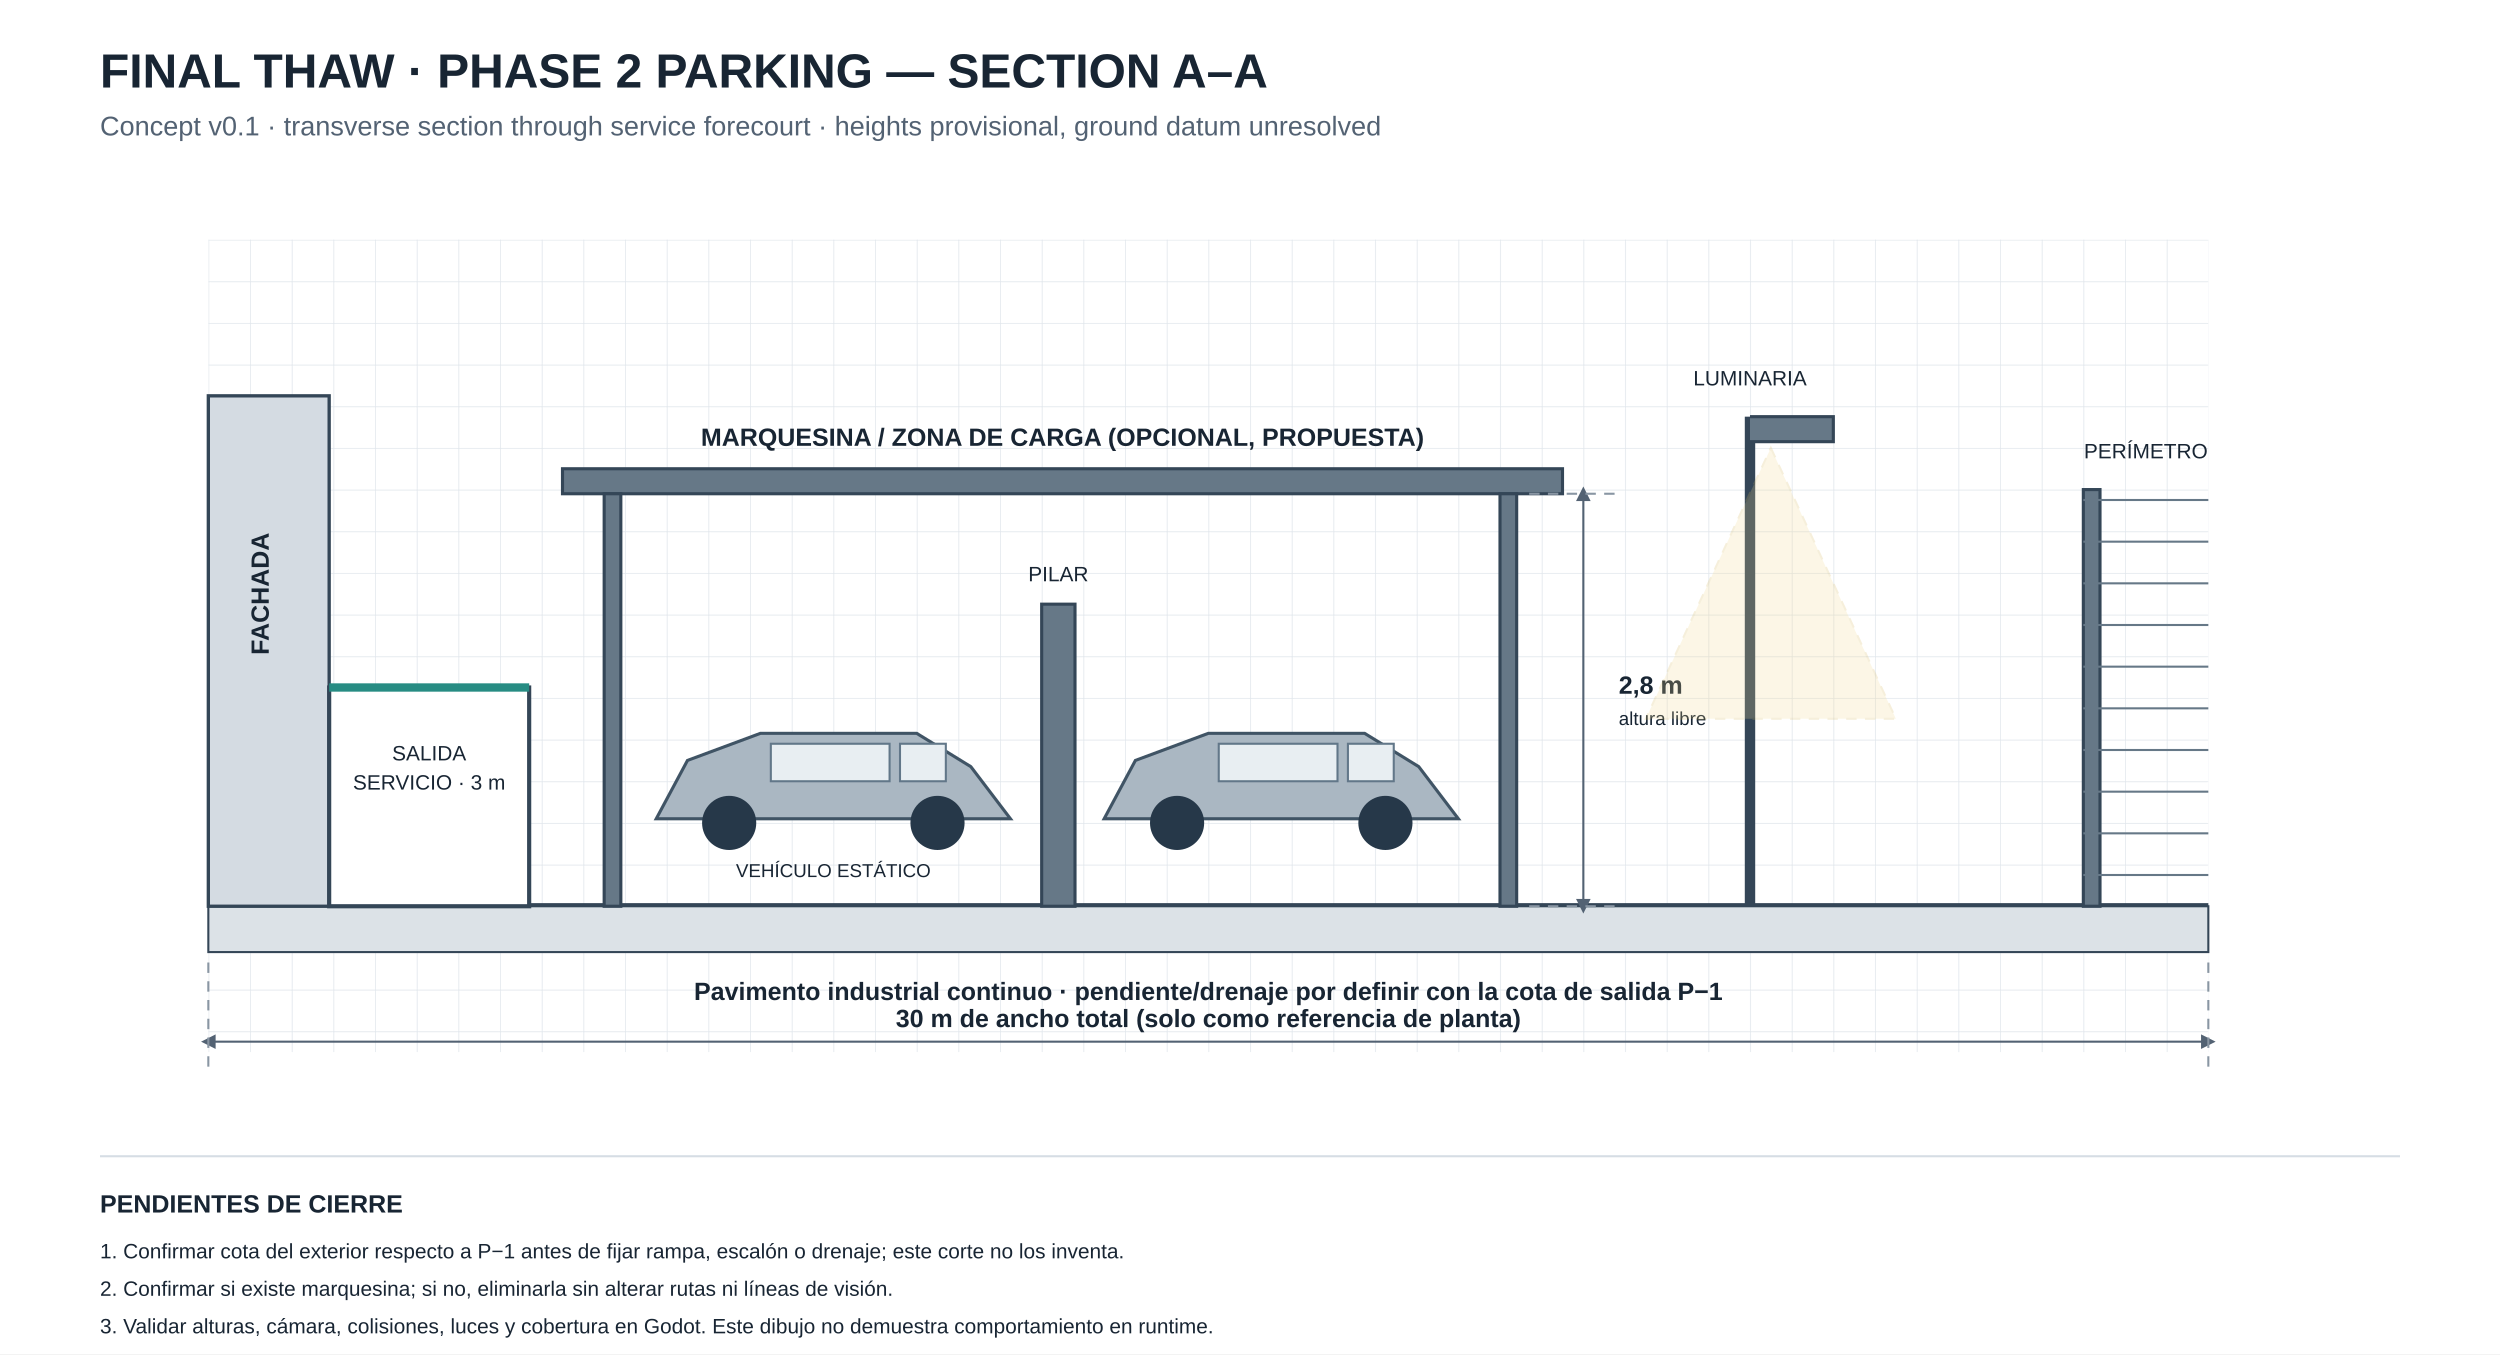
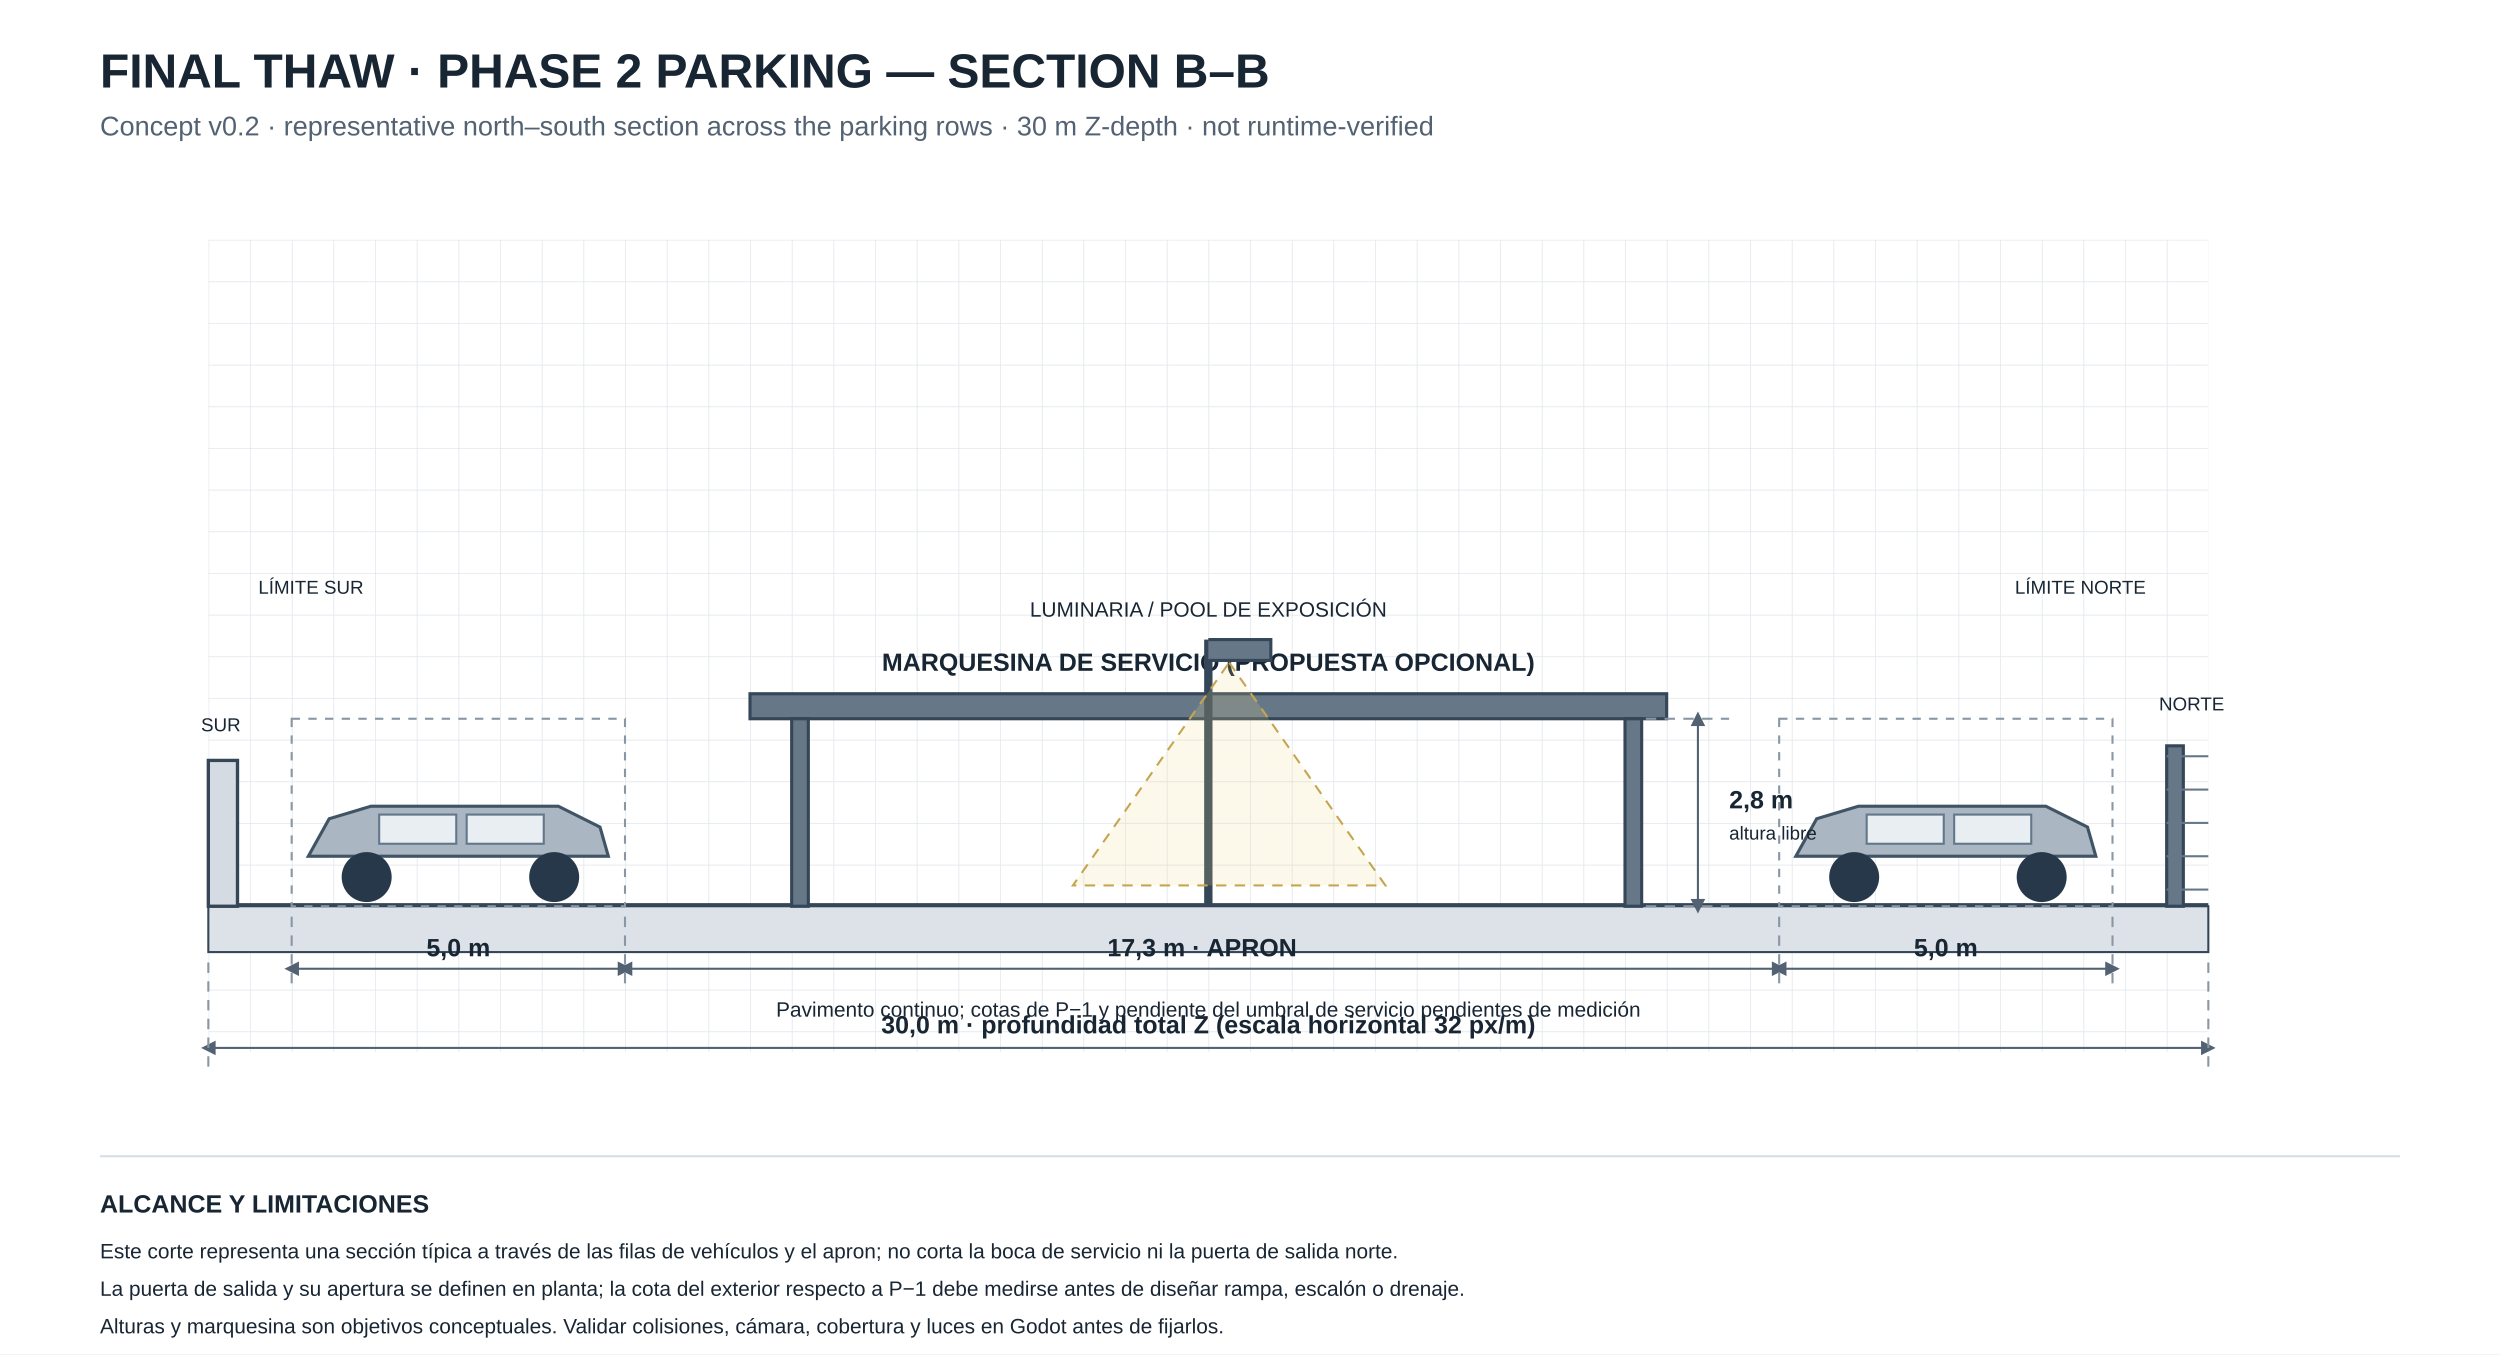
<svg xmlns="http://www.w3.org/2000/svg" width="1200" height="650" viewBox="0 0 1200 650">
  <defs>
    <pattern id="grid" width="20" height="20" patternUnits="userSpaceOnUse">
      <path d="M20 0H0V20" fill="none" stroke="#e1e6eb" stroke-width=".7" />
    </pattern>
    <marker id="dim" markerWidth="7" markerHeight="7" refX="3.5" refY="3.5" orient="auto-start-reverse">
      <path d="M0,0 L7,3.5 L0,7 Z" fill="#536273" />
    </marker>
    <style>
      text{font-family:Arial,Helvetica,sans-serif;fill:#182533}
      .title{font-size:23px;font-weight:700}
      .sub{font-size:13px;fill:#536273}
      .label{font-size:12px;font-weight:600}
      .small{font-size:10px}
      .tiny{font-size:9px}
      .concrete{fill:#d4dbe2;stroke:#344657;stroke-width:1.6}
      .metal{fill:#667887;stroke:#344657;stroke-width:1.5}
      .car{fill:#aab7c2;stroke:#405465;stroke-width:1.5}
      .glass{fill:#e8eef2;stroke:#627789;stroke-width:1}
      .dim{stroke:#536273;stroke-width:1;marker-start:url(#dim);marker-end:url(#dim)}
      .guide{stroke:#8996a3;stroke-width:1;stroke-dasharray:5 4}
    </style>
  </defs>
  <rect width="1200" height="650" fill="#fff" />
-   <text x="48" y="42" class="title">FINAL THAW · PHASE 2 PARKING — SECTION A–A</text>
-   <text x="48" y="65" class="sub">Concept v0.1 · transverse section through service forecourt · heights provisional, ground datum unresolved</text>
+   <text x="48" y="42" class="title">FINAL THAW · PHASE 2 PARKING — SECTION B–B</text>
+   <text x="48" y="65" class="sub">Concept v0.2 · representative north–south section across the parking rows · 30 m Z-depth · not runtime-verified</text>
  <g transform="translate(100 115)">
    <rect width="960" height="390" fill="url(#grid)" />
    <line x1="0" y1="320" x2="960" y2="320" stroke="#344657" stroke-width="3" />
    <rect x="0" y="320" width="960" height="22" fill="#dce2e7" stroke="#344657" stroke-width="1" />
-     <text x="480" y="365" class="label" text-anchor="middle">Pavimento industrial continuo · pendiente/drenaje por definir con la cota de salida P−1</text>
-     <rect x="0" y="75" width="58" height="245" class="concrete" />
-     <rect x="58" y="215" width="96" height="105" fill="#ffffff" stroke="#344657" stroke-width="2" />
-     <line x1="58" y1="215" x2="154" y2="215" stroke="#278c83" stroke-width="4" />
-     <text x="29" y="170" class="label" text-anchor="middle" transform="rotate(-90 29 170)">FACHADA</text>
-     <text x="106" y="250" class="small" text-anchor="middle">SALIDA</text>
-     <text x="106" y="264" class="small" text-anchor="middle">SERVICIO · 3 m</text>
-     <rect x="170" y="110" width="480" height="12" class="metal" />
-     <rect x="190" y="122" width="8" height="198" class="metal" />
-     <rect x="620" y="122" width="8" height="198" class="metal" />
-     <text x="410" y="99" class="label" text-anchor="middle">MARQUESINA / ZONA DE CARGA (OPCIONAL, PROPUESTA)</text>
-     <line x1="660" y1="122" x2="660" y2="320" class="dim" />
-     <line x1="634" y1="122" x2="675" y2="122" class="guide" />
-     <line x1="634" y1="320" x2="675" y2="320" class="guide" />
-     <text x="677" y="218" class="label">2,8 m</text>
-     <text x="677" y="233" class="tiny">altura libre</text>
-     <path d="M215 278 L230 250 L265 237 L340 237 L366 253 L385 278 Z" class="car" />
-     <rect x="270" y="242" width="57" height="18" class="glass" />
-     <rect x="332" y="242" width="22" height="18" class="glass" />
-     <circle cx="250" cy="280" r="13" fill="#263849" />
-     <circle cx="350" cy="280" r="13" fill="#263849" />
-     <text x="300" y="306" class="tiny" text-anchor="middle">VEHÍCULO ESTÁTICO</text>
-     <path d="M430 278 L445 250 L480 237 L555 237 L581 253 L600 278 Z" class="car" />
-     <rect x="485" y="242" width="57" height="18" class="glass" />
-     <rect x="547" y="242" width="22" height="18" class="glass" />
-     <circle cx="465" cy="280" r="13" fill="#263849" />
-     <circle cx="565" cy="280" r="13" fill="#263849" />
-     <rect x="400" y="175" width="16" height="145" class="metal" />
-     <text x="408" y="164" class="small" text-anchor="middle">PILAR</text>
-     <line x1="740" y1="320" x2="740" y2="85" stroke="#344657" stroke-width="5" />
-     <path d="M740 85 h40 v12 h-40" class="metal" />
-     <path d="M750 100 L810 230 L690 230 Z" fill="#f0d88b" opacity=".22" stroke="#d5b65d" stroke-dasharray="5 4" />
-     <text x="740" y="70" class="small" text-anchor="middle">LUMINARIA</text>
-     <rect x="900" y="120" width="8" height="200" class="metal" />
-     <path d="M900 125 H960 M900 145 H960 M900 165 H960 M900 185 H960 M900 205 H960 M900 225 H960 M900 245 H960 M900 265 H960 M900 285 H960 M900 305 H960" stroke="#667887" stroke-width="1" />
-     <text x="930" y="105" class="small" text-anchor="middle">PERÍMETRO</text>
-     <line x1="0" y1="385" x2="960" y2="385" class="dim" />
+     <text x="480" y="373" class="small" text-anchor="middle">Pavimento continuo; cotas de P−1 y pendiente del umbral de servicio pendientes de medición</text>
+     <rect x="0" y="250" width="14" height="70" class="concrete" />
+     <text x="6" y="236" class="tiny" text-anchor="middle">SUR</text>
+     <rect x="940" y="243" width="8" height="77" class="metal" />
+     <path d="M940 248H960 M940 264H960 M940 280H960 M940 296H960 M940 312H960" stroke="#667887" stroke-width="1" />
+     <text x="952" y="226" class="tiny" text-anchor="middle">NORTE</text>
+     <rect x="40" y="230" width="160" height="90" fill="none" stroke="#8996a3" stroke-dasharray="4 4" />
+     <rect x="754" y="230" width="160" height="90" fill="none" stroke="#8996a3" stroke-dasharray="4 4" />
+     <path d="M48 296 L58 278 L78 272 L168 272 L188 282 L192 296 Z" class="car" />
+     <rect x="82" y="276" width="37" height="14" class="glass" />
+     <rect x="124" y="276" width="37" height="14" class="glass" />
+     <circle cx="76" cy="306" r="12" fill="#263849" />
+     <circle cx="166" cy="306" r="12" fill="#263849" />
+     <path d="M762 296 L772 278 L792 272 L882 272 L902 282 L906 296 Z" class="car" />
+     <rect x="796" y="276" width="37" height="14" class="glass" />
+     <rect x="838" y="276" width="37" height="14" class="glass" />
+     <circle cx="790" cy="306" r="12" fill="#263849" />
+     <circle cx="880" cy="306" r="12" fill="#263849" />
+     <rect x="260" y="218" width="440" height="12" class="metal" />
+     <rect x="280" y="230" width="8" height="90" class="metal" />
+     <rect x="680" y="230" width="8" height="90" class="metal" />
+     <text x="480" y="207" class="label" text-anchor="middle">MARQUESINA DE SERVICIO (PROPUESTA OPCIONAL)</text>
+     <line x1="715" y1="230" x2="715" y2="320" class="dim" />
+     <line x1="690" y1="230" x2="730" y2="230" class="guide" />
+     <line x1="690" y1="320" x2="730" y2="320" class="guide" />
+     <text x="730" y="273" class="label">2,8 m</text>
+     <text x="730" y="288" class="tiny">altura libre</text>
+     <line x1="480" y1="320" x2="480" y2="192" stroke="#344657" stroke-width="4" />
+     <path d="M480 192H510V202H480" class="metal" />
+     <path d="M490 203L565 310L415 310Z" fill="#f0d88b" fill-opacity=".18" stroke="#c5a54f" stroke-dasharray="5 4" />
+     <text x="480" y="181" class="small" text-anchor="middle">LUMINARIA / POOL DE EXPOSICIÓN</text>
+     <line x1="40" y1="350" x2="200" y2="350" class="dim" />
+     <line x1="40" y1="325" x2="40" y2="357" class="guide" />
+     <line x1="200" y1="325" x2="200" y2="357" class="guide" />
+     <text x="120" y="344" class="label" text-anchor="middle">5,0 m</text>
+     <line x1="200" y1="350" x2="754" y2="350" class="dim" />
+     <line x1="754" y1="325" x2="754" y2="357" class="guide" />
+     <text x="477" y="344" class="label" text-anchor="middle">17,3 m · APRON</text>
+     <line x1="754" y1="350" x2="914" y2="350" class="dim" />
+     <line x1="914" y1="325" x2="914" y2="357" class="guide" />
+     <text x="834" y="344" class="label" text-anchor="middle">5,0 m</text>
+     <line x1="0" y1="388" x2="960" y2="388" class="dim" />
    <line x1="0" y1="347" x2="0" y2="398" class="guide" />
    <line x1="960" y1="347" x2="960" y2="398" class="guide" />
-     <text x="480" y="378" class="label" text-anchor="middle">30 m de ancho total (solo como referencia de planta)</text>
+     <text x="480" y="381" class="label" text-anchor="middle">30,0 m · profundidad total Z (escala horizontal 32 px/m)</text>
+     <text x="24" y="170" class="tiny">LÍMITE SUR</text>
+     <text x="930" y="170" class="tiny" text-anchor="end">LÍMITE NORTE</text>
  </g>
  <line x1="48" y1="555" x2="1152" y2="555" stroke="#d6dde4" />
-   <text x="48" y="582" class="label">PENDIENTES DE CIERRE</text>
-   <text x="48" y="604" class="small">1. Confirmar cota del exterior respecto a P−1 antes de fijar rampa, escalón o drenaje; este corte no los inventa.</text>
-   <text x="48" y="622" class="small">2. Confirmar si existe marquesina; si no, eliminarla sin alterar rutas ni líneas de visión.</text>
-   <text x="48" y="640" class="small">3. Validar alturas, cámara, colisiones, luces y cobertura en Godot. Este dibujo no demuestra comportamiento en runtime.</text>
+   <text x="48" y="582" class="label">ALCANCE Y LIMITACIONES</text>
+   <text x="48" y="604" class="small">Este corte representa una sección típica a través de las filas de vehículos y el apron; no corta la boca de servicio ni la puerta de salida norte.</text>
+   <text x="48" y="622" class="small">La puerta de salida y su apertura se definen en planta; la cota del exterior respecto a P−1 debe medirse antes de diseñar rampa, escalón o drenaje.</text>
+   <text x="48" y="640" class="small">Alturas y marquesina son objetivos conceptuales. Validar colisiones, cámara, cobertura y luces en Godot antes de fijarlos.</text>
</svg>
